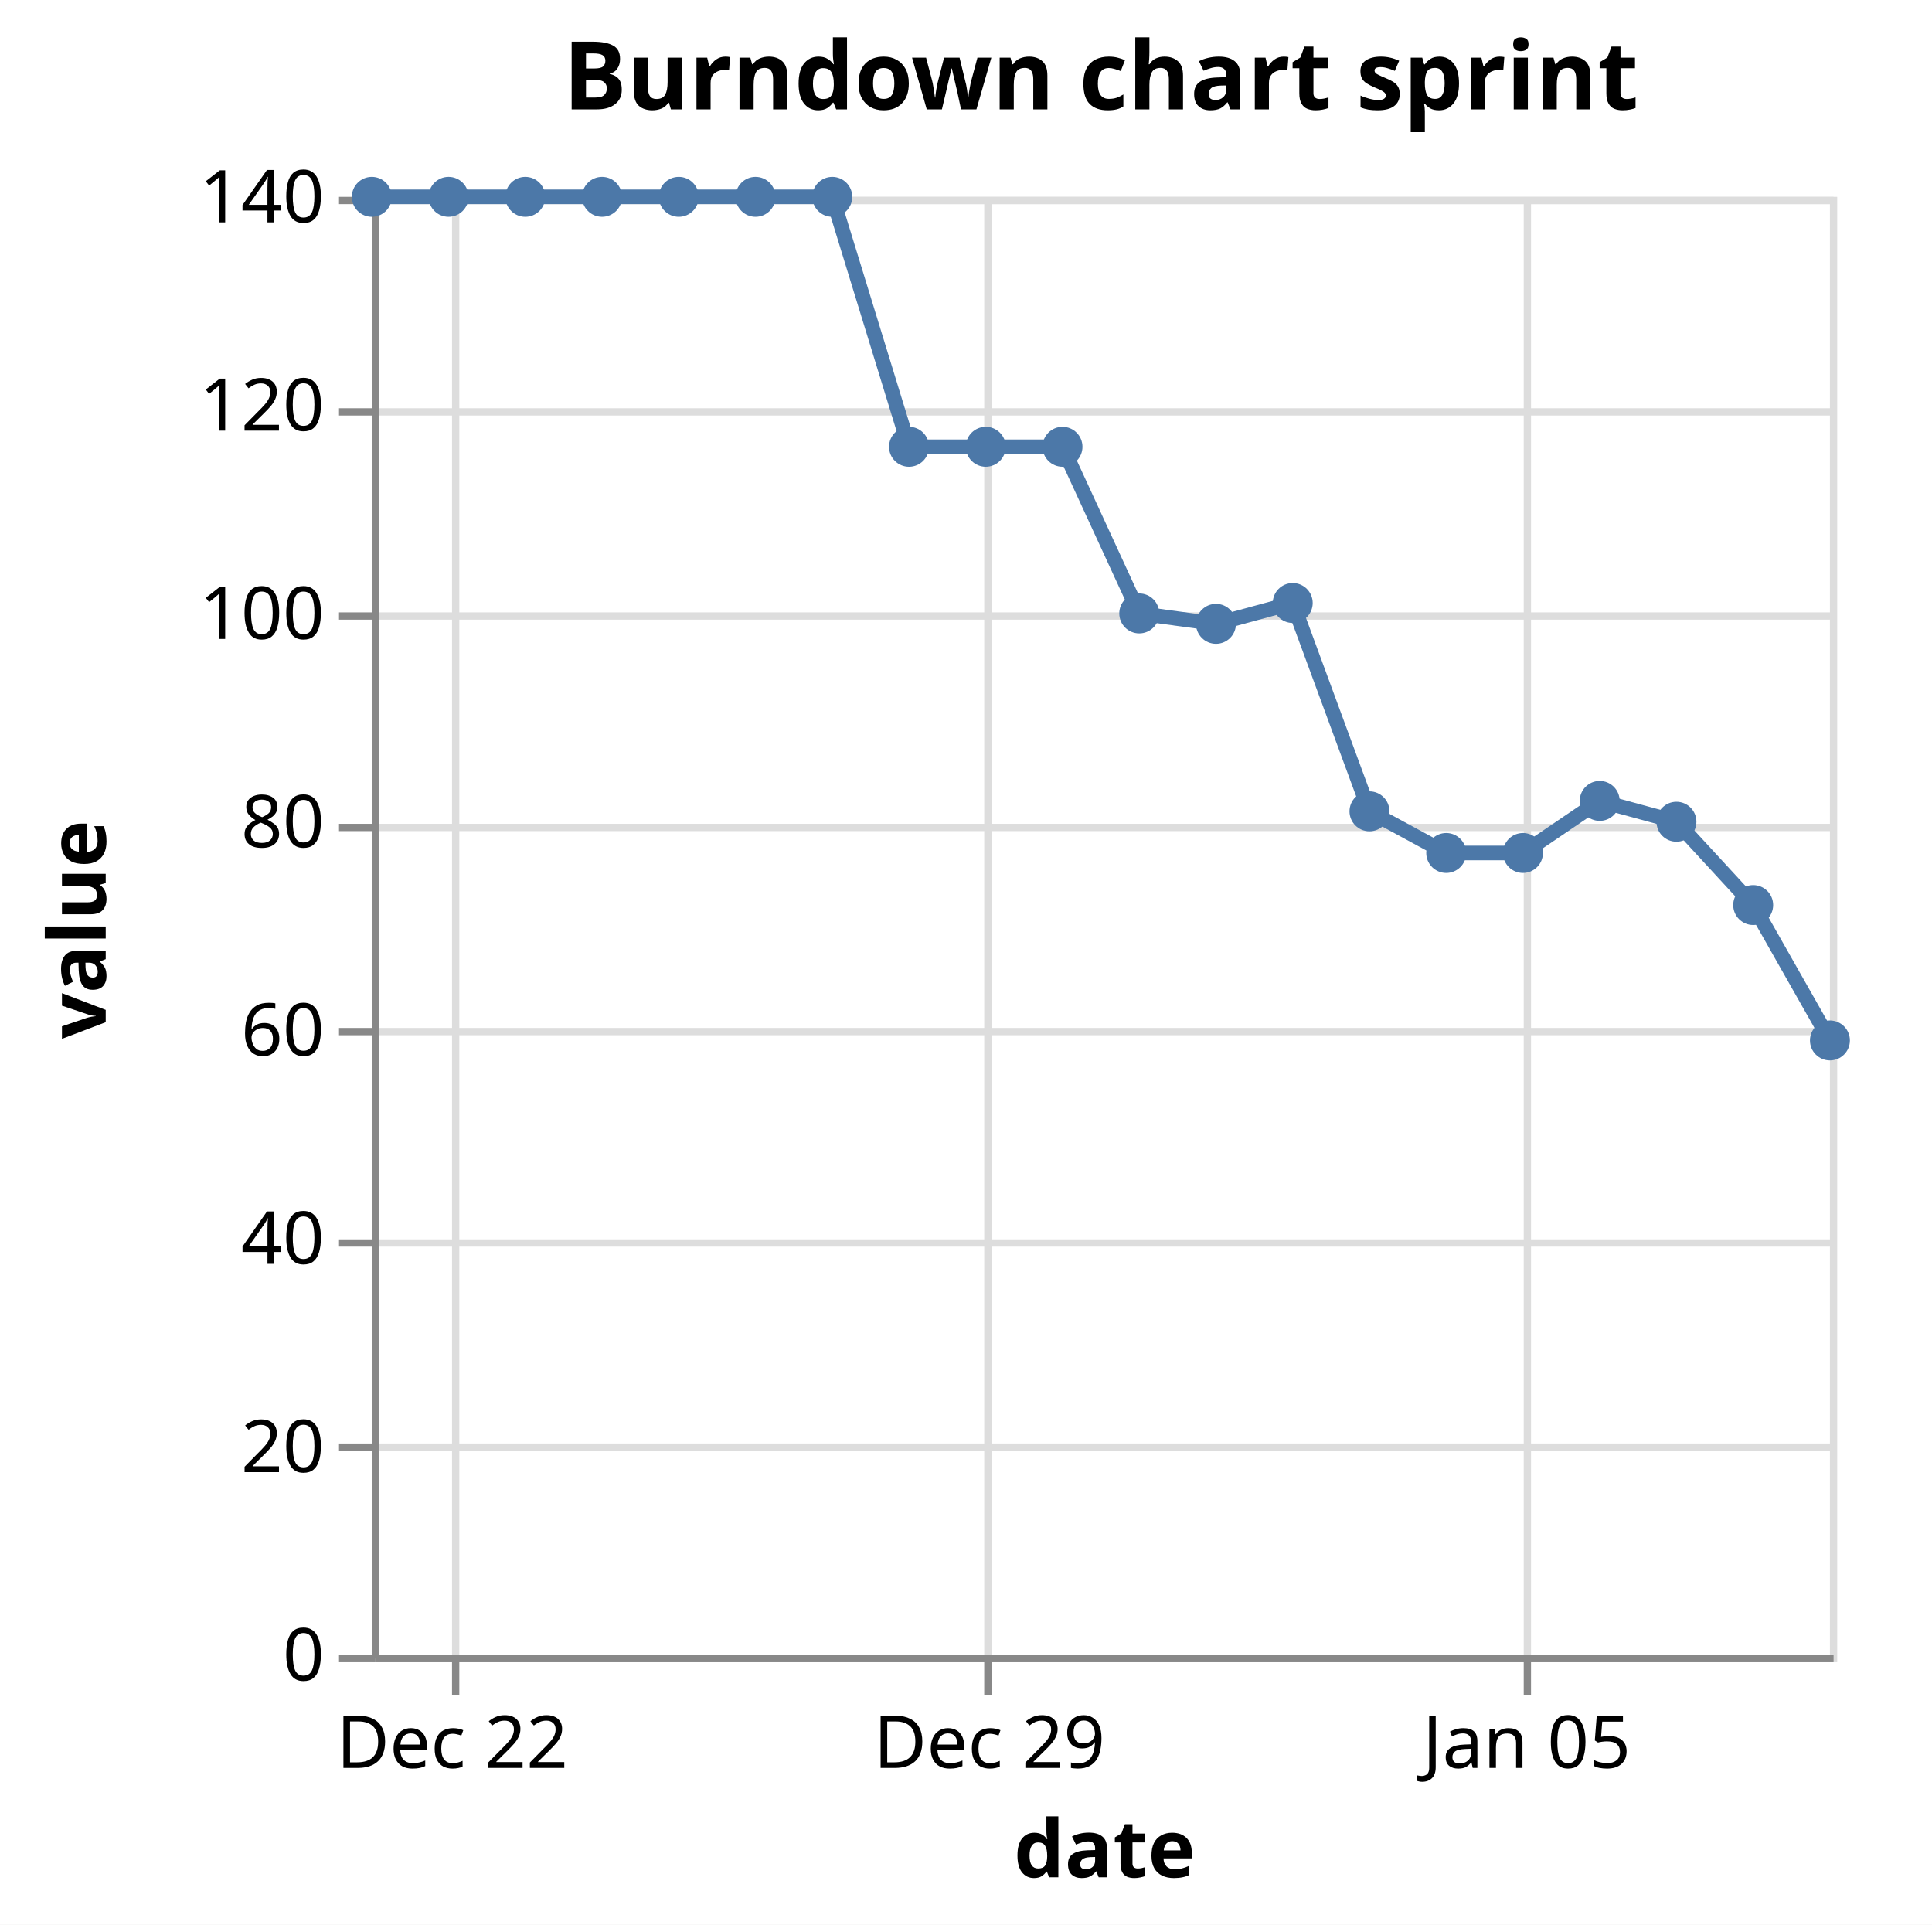
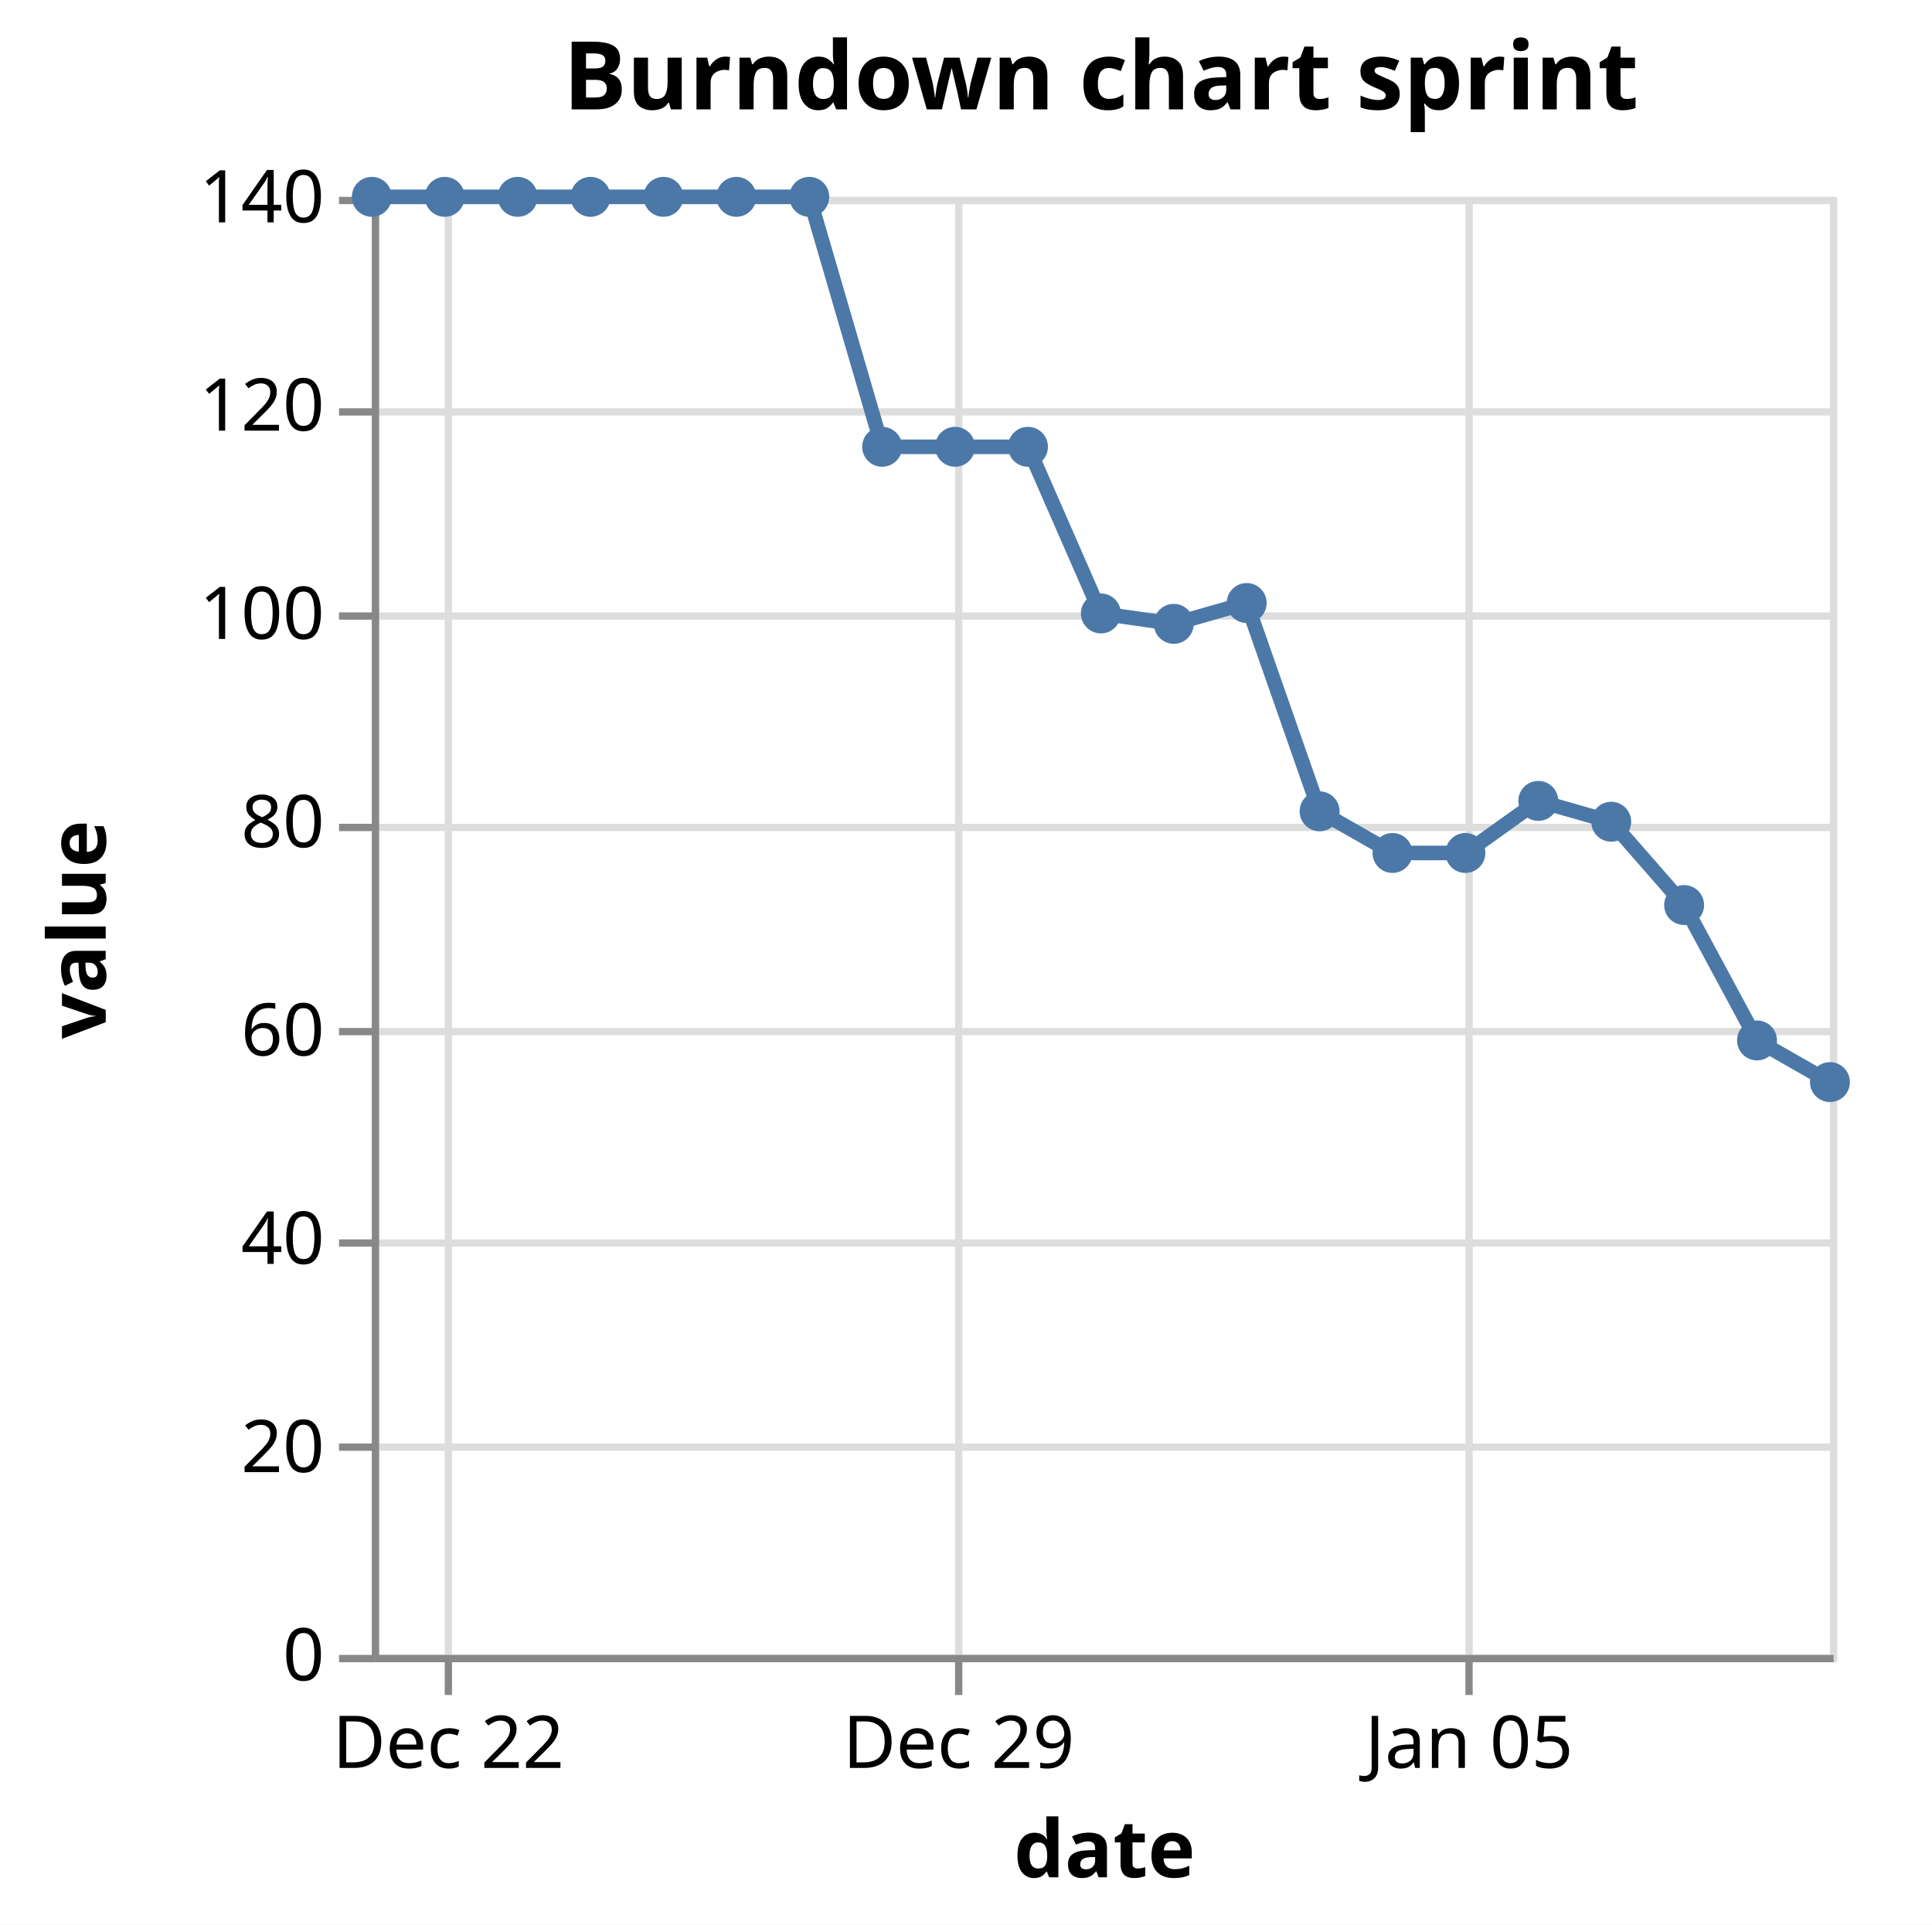
<svg xmlns="http://www.w3.org/2000/svg" version="1.1" class="marks" width="265" height="264" viewBox="0 0 265 264">
  <rect width="265" height="264" fill="white" />
  <g fill="none" stroke-miterlimit="10" transform="translate(51,27)">
    <g class="mark-group role-frame root" role="graphics-object" aria-roledescription="group mark container">
      <g transform="translate(0,0)">
        <path class="background" aria-hidden="true" d="M0.5,0.5h200v200h-200Z" stroke="#ddd" />
        <g>
          <g class="mark-group role-axis" aria-hidden="true">
            <g transform="translate(0.5,200.5)">
              <path class="background" aria-hidden="true" d="M0,0h0v0h0Z" pointer-events="none" />
              <g>
                <g class="mark-rule role-axis-grid" pointer-events="none">
-                   <line transform="translate(11,-200)" x2="0" y2="200" stroke="#ddd" stroke-width="1" opacity="1" />
-                   <line transform="translate(84,-200)" x2="0" y2="200" stroke="#ddd" stroke-width="1" opacity="1" />
-                   <line transform="translate(158,-200)" x2="0" y2="200" stroke="#ddd" stroke-width="1" opacity="1" />
+                   <line transform="translate(10,-200)" x2="0" y2="200" stroke="#ddd" stroke-width="1" opacity="1" />
+                   <line transform="translate(80,-200)" x2="0" y2="200" stroke="#ddd" stroke-width="1" opacity="1" />
+                   <line transform="translate(150,-200)" x2="0" y2="200" stroke="#ddd" stroke-width="1" opacity="1" />
                </g>
              </g>
              <path class="foreground" aria-hidden="true" d="" pointer-events="none" display="none" />
            </g>
          </g>
          <g class="mark-group role-axis" aria-hidden="true">
            <g transform="translate(0.5,0.5)">
              <path class="background" aria-hidden="true" d="M0,0h0v0h0Z" pointer-events="none" />
              <g>
                <g class="mark-rule role-axis-grid" pointer-events="none">
                  <line transform="translate(0,200)" x2="200" y2="0" stroke="#ddd" stroke-width="1" opacity="1" />
                  <line transform="translate(0,171)" x2="200" y2="0" stroke="#ddd" stroke-width="1" opacity="1" />
                  <line transform="translate(0,143)" x2="200" y2="0" stroke="#ddd" stroke-width="1" opacity="1" />
                  <line transform="translate(0,114)" x2="200" y2="0" stroke="#ddd" stroke-width="1" opacity="1" />
                  <line transform="translate(0,86)" x2="200" y2="0" stroke="#ddd" stroke-width="1" opacity="1" />
                  <line transform="translate(0,57)" x2="200" y2="0" stroke="#ddd" stroke-width="1" opacity="1" />
                  <line transform="translate(0,29)" x2="200" y2="0" stroke="#ddd" stroke-width="1" opacity="1" />
                  <line transform="translate(0,0)" x2="200" y2="0" stroke="#ddd" stroke-width="1" opacity="1" />
                </g>
              </g>
              <path class="foreground" aria-hidden="true" d="" pointer-events="none" display="none" />
            </g>
          </g>
-           <g class="mark-group role-axis" role="graphics-symbol" aria-roledescription="axis" aria-label="X-axis titled 'date' for a time scale with values from December 21 to January 09">
+           <g class="mark-group role-axis" role="graphics-symbol" aria-roledescription="axis" aria-label="X-axis titled 'date' for a time scale with values from December 21 to January 10">
            <g transform="translate(0.5,200.5)">
              <path class="background" aria-hidden="true" d="M0,0h0v0h0Z" pointer-events="none" />
              <g>
                <g class="mark-rule role-axis-tick" pointer-events="none">
-                   <line transform="translate(11,0)" x2="0" y2="5" stroke="#888" stroke-width="1" opacity="1" />
-                   <line transform="translate(84,0)" x2="0" y2="5" stroke="#888" stroke-width="1" opacity="1" />
-                   <line transform="translate(158,0)" x2="0" y2="5" stroke="#888" stroke-width="1" opacity="1" />
+                   <line transform="translate(10,0)" x2="0" y2="5" stroke="#888" stroke-width="1" opacity="1" />
+                   <line transform="translate(80,0)" x2="0" y2="5" stroke="#888" stroke-width="1" opacity="1" />
+                   <line transform="translate(150,0)" x2="0" y2="5" stroke="#888" stroke-width="1" opacity="1" />
                </g>
                <g class="mark-text role-axis-label" pointer-events="none">
-                   <text text-anchor="middle" transform="translate(10.52632,15)" font-family="sans-serif" font-size="10px" fill="#000" opacity="1">Dec 22</text>
-                   <text text-anchor="middle" transform="translate(84.21053,15)" font-family="sans-serif" font-size="10px" fill="#000" opacity="1">Dec 29</text>
-                   <text text-anchor="middle" transform="translate(157.8947,15)" font-family="sans-serif" font-size="10px" fill="#000" opacity="1">Jan 05</text>
+                   <text text-anchor="middle" transform="translate(10,15)" font-family="sans-serif" font-size="10px" fill="#000" opacity="1">Dec 22</text>
+                   <text text-anchor="middle" transform="translate(80,15)" font-family="sans-serif" font-size="10px" fill="#000" opacity="1">Dec 29</text>
+                   <text text-anchor="middle" transform="translate(150,15)" font-family="sans-serif" font-size="10px" fill="#000" opacity="1">Jan 05</text>
                </g>
                <g class="mark-rule role-axis-domain" pointer-events="none">
                  <line transform="translate(0,0)" x2="200" y2="0" stroke="#888" stroke-width="1" opacity="1" />
                </g>
                <g class="mark-text role-axis-title" pointer-events="none">
                  <text text-anchor="middle" transform="translate(100,30)" font-family="sans-serif" font-size="11px" font-weight="bold" fill="#000" opacity="1">date</text>
                </g>
              </g>
              <path class="foreground" aria-hidden="true" d="" pointer-events="none" display="none" />
            </g>
          </g>
          <g class="mark-group role-axis" role="graphics-symbol" aria-roledescription="axis" aria-label="Y-axis titled 'value' for a linear scale with values from 0 to 140">
            <g transform="translate(0.5,0.5)">
              <path class="background" aria-hidden="true" d="M0,0h0v0h0Z" pointer-events="none" />
              <g>
                <g class="mark-rule role-axis-tick" pointer-events="none">
                  <line transform="translate(0,200)" x2="-5" y2="0" stroke="#888" stroke-width="1" opacity="1" />
                  <line transform="translate(0,171)" x2="-5" y2="0" stroke="#888" stroke-width="1" opacity="1" />
                  <line transform="translate(0,143)" x2="-5" y2="0" stroke="#888" stroke-width="1" opacity="1" />
                  <line transform="translate(0,114)" x2="-5" y2="0" stroke="#888" stroke-width="1" opacity="1" />
                  <line transform="translate(0,86)" x2="-5" y2="0" stroke="#888" stroke-width="1" opacity="1" />
                  <line transform="translate(0,57)" x2="-5" y2="0" stroke="#888" stroke-width="1" opacity="1" />
                  <line transform="translate(0,29)" x2="-5" y2="0" stroke="#888" stroke-width="1" opacity="1" />
                  <line transform="translate(0,0)" x2="-5" y2="0" stroke="#888" stroke-width="1" opacity="1" />
                </g>
                <g class="mark-text role-axis-label" pointer-events="none">
                  <text text-anchor="end" transform="translate(-7,203)" font-family="sans-serif" font-size="10px" fill="#000" opacity="1">0</text>
                  <text text-anchor="end" transform="translate(-7,174.4286)" font-family="sans-serif" font-size="10px" fill="#000" opacity="1">20</text>
                  <text text-anchor="end" transform="translate(-7,145.8571)" font-family="sans-serif" font-size="10px" fill="#000" opacity="1">40</text>
                  <text text-anchor="end" transform="translate(-7,117.2857)" font-family="sans-serif" font-size="10px" fill="#000" opacity="1">60</text>
                  <text text-anchor="end" transform="translate(-7,88.71429)" font-family="sans-serif" font-size="10px" fill="#000" opacity="1">80</text>
                  <text text-anchor="end" transform="translate(-7,60.14286)" font-family="sans-serif" font-size="10px" fill="#000" opacity="1">100</text>
                  <text text-anchor="end" transform="translate(-7,31.57143)" font-family="sans-serif" font-size="10px" fill="#000" opacity="1">120</text>
                  <text text-anchor="end" transform="translate(-7,3)" font-family="sans-serif" font-size="10px" fill="#000" opacity="1">140</text>
                </g>
                <g class="mark-rule role-axis-domain" pointer-events="none">
                  <line transform="translate(0,200)" x2="0" y2="-200" stroke="#888" stroke-width="1" opacity="1" />
                </g>
                <g class="mark-text role-axis-title" pointer-events="none">
                  <text text-anchor="middle" transform="translate(-35,100) rotate(-90) translate(0,-2)" font-family="sans-serif" font-size="11px" font-weight="bold" fill="#000" opacity="1">value</text>
                </g>
              </g>
              <path class="foreground" aria-hidden="true" d="" pointer-events="none" display="none" />
            </g>
          </g>
          <g class="mark-line role-mark layer_0_layer_0_marks" role="graphics-object" aria-roledescription="line mark container">
-             <path aria-label="date: Dec 21; value: 140" role="graphics-symbol" aria-roledescription="line mark" d="M0,0L10.526,0L21.053,0L31.579,0L42.105,0L52.632,0L63.158,0L73.684,34.286L84.211,34.286L94.737,34.286L105.263,57.143L115.789,58.571L126.316,55.714L136.842,84.286L147.368,90L157.895,90L168.421,82.857L178.947,85.714L189.474,97.143L200,115.714" stroke="#4c78a8" stroke-width="2" />
+             <path aria-label="date: Dec 21; value: 140" role="graphics-symbol" aria-roledescription="line mark" d="M0,0L10,0L20,0L30,0L40,0L50,0L60,0L70,34.286L80,34.286L90,34.286L100,57.143L110,58.571L120,55.714L130,84.286L140,90L150,90L160,82.857L170,85.714L180,97.143L190,115.714L200,121.429" stroke="#4c78a8" stroke-width="2" />
          </g>
          <g class="mark-symbol role-mark layer_0_layer_1_marks" role="graphics-object" aria-roledescription="symbol mark container">
            <path aria-label="date: Dec 21; value: 140" role="graphics-symbol" aria-roledescription="point" transform="translate(0,0)" d="M2.739,0A2.739,2.739,0,1,1,-2.739,0A2.739,2.739,0,1,1,2.739,0" fill="#4c78a8" stroke-width="2" opacity="1" />
-             <path aria-label="date: Dec 22; value: 140" role="graphics-symbol" aria-roledescription="point" transform="translate(10.52632,0)" d="M2.739,0A2.739,2.739,0,1,1,-2.739,0A2.739,2.739,0,1,1,2.739,0" fill="#4c78a8" stroke-width="2" opacity="1" />
-             <path aria-label="date: Dec 23; value: 140" role="graphics-symbol" aria-roledescription="point" transform="translate(21.05263,0)" d="M2.739,0A2.739,2.739,0,1,1,-2.739,0A2.739,2.739,0,1,1,2.739,0" fill="#4c78a8" stroke-width="2" opacity="1" />
-             <path aria-label="date: Dec 24; value: 140" role="graphics-symbol" aria-roledescription="point" transform="translate(31.57895,0)" d="M2.739,0A2.739,2.739,0,1,1,-2.739,0A2.739,2.739,0,1,1,2.739,0" fill="#4c78a8" stroke-width="2" opacity="1" />
-             <path aria-label="date: Dec 25; value: 140" role="graphics-symbol" aria-roledescription="point" transform="translate(42.10526,0)" d="M2.739,0A2.739,2.739,0,1,1,-2.739,0A2.739,2.739,0,1,1,2.739,0" fill="#4c78a8" stroke-width="2" opacity="1" />
-             <path aria-label="date: Dec 26; value: 140" role="graphics-symbol" aria-roledescription="point" transform="translate(52.63158,0)" d="M2.739,0A2.739,2.739,0,1,1,-2.739,0A2.739,2.739,0,1,1,2.739,0" fill="#4c78a8" stroke-width="2" opacity="1" />
-             <path aria-label="date: Dec 27; value: 140" role="graphics-symbol" aria-roledescription="point" transform="translate(63.15789,0)" d="M2.739,0A2.739,2.739,0,1,1,-2.739,0A2.739,2.739,0,1,1,2.739,0" fill="#4c78a8" stroke-width="2" opacity="1" />
-             <path aria-label="date: Dec 28; value: 116" role="graphics-symbol" aria-roledescription="point" transform="translate(73.68421,34.28571)" d="M2.739,0A2.739,2.739,0,1,1,-2.739,0A2.739,2.739,0,1,1,2.739,0" fill="#4c78a8" stroke-width="2" opacity="1" />
-             <path aria-label="date: Dec 29; value: 116" role="graphics-symbol" aria-roledescription="point" transform="translate(84.21053,34.28571)" d="M2.739,0A2.739,2.739,0,1,1,-2.739,0A2.739,2.739,0,1,1,2.739,0" fill="#4c78a8" stroke-width="2" opacity="1" />
-             <path aria-label="date: Dec 30; value: 116" role="graphics-symbol" aria-roledescription="point" transform="translate(94.73684,34.28571)" d="M2.739,0A2.739,2.739,0,1,1,-2.739,0A2.739,2.739,0,1,1,2.739,0" fill="#4c78a8" stroke-width="2" opacity="1" />
-             <path aria-label="date: Dec 31; value: 100" role="graphics-symbol" aria-roledescription="point" transform="translate(105.2632,57.14286)" d="M2.739,0A2.739,2.739,0,1,1,-2.739,0A2.739,2.739,0,1,1,2.739,0" fill="#4c78a8" stroke-width="2" opacity="1" />
-             <path aria-label="date: Jan 01; value: 99" role="graphics-symbol" aria-roledescription="point" transform="translate(115.7895,58.57143)" d="M2.739,0A2.739,2.739,0,1,1,-2.739,0A2.739,2.739,0,1,1,2.739,0" fill="#4c78a8" stroke-width="2" opacity="1" />
-             <path aria-label="date: Jan 02; value: 101" role="graphics-symbol" aria-roledescription="point" transform="translate(126.3158,55.71429)" d="M2.739,0A2.739,2.739,0,1,1,-2.739,0A2.739,2.739,0,1,1,2.739,0" fill="#4c78a8" stroke-width="2" opacity="1" />
-             <path aria-label="date: Jan 03; value: 81" role="graphics-symbol" aria-roledescription="point" transform="translate(136.8421,84.28571)" d="M2.739,0A2.739,2.739,0,1,1,-2.739,0A2.739,2.739,0,1,1,2.739,0" fill="#4c78a8" stroke-width="2" opacity="1" />
-             <path aria-label="date: Jan 04; value: 77" role="graphics-symbol" aria-roledescription="point" transform="translate(147.3684,90)" d="M2.739,0A2.739,2.739,0,1,1,-2.739,0A2.739,2.739,0,1,1,2.739,0" fill="#4c78a8" stroke-width="2" opacity="1" />
-             <path aria-label="date: Jan 05; value: 77" role="graphics-symbol" aria-roledescription="point" transform="translate(157.8947,90)" d="M2.739,0A2.739,2.739,0,1,1,-2.739,0A2.739,2.739,0,1,1,2.739,0" fill="#4c78a8" stroke-width="2" opacity="1" />
-             <path aria-label="date: Jan 06; value: 82" role="graphics-symbol" aria-roledescription="point" transform="translate(168.4211,82.85714)" d="M2.739,0A2.739,2.739,0,1,1,-2.739,0A2.739,2.739,0,1,1,2.739,0" fill="#4c78a8" stroke-width="2" opacity="1" />
-             <path aria-label="date: Jan 07; value: 80" role="graphics-symbol" aria-roledescription="point" transform="translate(178.9474,85.71429)" d="M2.739,0A2.739,2.739,0,1,1,-2.739,0A2.739,2.739,0,1,1,2.739,0" fill="#4c78a8" stroke-width="2" opacity="1" />
-             <path aria-label="date: Jan 08; value: 72" role="graphics-symbol" aria-roledescription="point" transform="translate(189.4737,97.14286)" d="M2.739,0A2.739,2.739,0,1,1,-2.739,0A2.739,2.739,0,1,1,2.739,0" fill="#4c78a8" stroke-width="2" opacity="1" />
-             <path aria-label="date: Jan 09; value: 59" role="graphics-symbol" aria-roledescription="point" transform="translate(200,115.7143)" d="M2.739,0A2.739,2.739,0,1,1,-2.739,0A2.739,2.739,0,1,1,2.739,0" fill="#4c78a8" stroke-width="2" opacity="1" />
+             <path aria-label="date: Dec 22; value: 140" role="graphics-symbol" aria-roledescription="point" transform="translate(10,0)" d="M2.739,0A2.739,2.739,0,1,1,-2.739,0A2.739,2.739,0,1,1,2.739,0" fill="#4c78a8" stroke-width="2" opacity="1" />
+             <path aria-label="date: Dec 23; value: 140" role="graphics-symbol" aria-roledescription="point" transform="translate(20,0)" d="M2.739,0A2.739,2.739,0,1,1,-2.739,0A2.739,2.739,0,1,1,2.739,0" fill="#4c78a8" stroke-width="2" opacity="1" />
+             <path aria-label="date: Dec 24; value: 140" role="graphics-symbol" aria-roledescription="point" transform="translate(30,0)" d="M2.739,0A2.739,2.739,0,1,1,-2.739,0A2.739,2.739,0,1,1,2.739,0" fill="#4c78a8" stroke-width="2" opacity="1" />
+             <path aria-label="date: Dec 25; value: 140" role="graphics-symbol" aria-roledescription="point" transform="translate(40,0)" d="M2.739,0A2.739,2.739,0,1,1,-2.739,0A2.739,2.739,0,1,1,2.739,0" fill="#4c78a8" stroke-width="2" opacity="1" />
+             <path aria-label="date: Dec 26; value: 140" role="graphics-symbol" aria-roledescription="point" transform="translate(50,0)" d="M2.739,0A2.739,2.739,0,1,1,-2.739,0A2.739,2.739,0,1,1,2.739,0" fill="#4c78a8" stroke-width="2" opacity="1" />
+             <path aria-label="date: Dec 27; value: 140" role="graphics-symbol" aria-roledescription="point" transform="translate(60,0)" d="M2.739,0A2.739,2.739,0,1,1,-2.739,0A2.739,2.739,0,1,1,2.739,0" fill="#4c78a8" stroke-width="2" opacity="1" />
+             <path aria-label="date: Dec 28; value: 116" role="graphics-symbol" aria-roledescription="point" transform="translate(70,34.28571)" d="M2.739,0A2.739,2.739,0,1,1,-2.739,0A2.739,2.739,0,1,1,2.739,0" fill="#4c78a8" stroke-width="2" opacity="1" />
+             <path aria-label="date: Dec 29; value: 116" role="graphics-symbol" aria-roledescription="point" transform="translate(80,34.28571)" d="M2.739,0A2.739,2.739,0,1,1,-2.739,0A2.739,2.739,0,1,1,2.739,0" fill="#4c78a8" stroke-width="2" opacity="1" />
+             <path aria-label="date: Dec 30; value: 116" role="graphics-symbol" aria-roledescription="point" transform="translate(90,34.28571)" d="M2.739,0A2.739,2.739,0,1,1,-2.739,0A2.739,2.739,0,1,1,2.739,0" fill="#4c78a8" stroke-width="2" opacity="1" />
+             <path aria-label="date: Dec 31; value: 100" role="graphics-symbol" aria-roledescription="point" transform="translate(100,57.14286)" d="M2.739,0A2.739,2.739,0,1,1,-2.739,0A2.739,2.739,0,1,1,2.739,0" fill="#4c78a8" stroke-width="2" opacity="1" />
+             <path aria-label="date: Jan 01; value: 99" role="graphics-symbol" aria-roledescription="point" transform="translate(110,58.57143)" d="M2.739,0A2.739,2.739,0,1,1,-2.739,0A2.739,2.739,0,1,1,2.739,0" fill="#4c78a8" stroke-width="2" opacity="1" />
+             <path aria-label="date: Jan 02; value: 101" role="graphics-symbol" aria-roledescription="point" transform="translate(120,55.71429)" d="M2.739,0A2.739,2.739,0,1,1,-2.739,0A2.739,2.739,0,1,1,2.739,0" fill="#4c78a8" stroke-width="2" opacity="1" />
+             <path aria-label="date: Jan 03; value: 81" role="graphics-symbol" aria-roledescription="point" transform="translate(130,84.28571)" d="M2.739,0A2.739,2.739,0,1,1,-2.739,0A2.739,2.739,0,1,1,2.739,0" fill="#4c78a8" stroke-width="2" opacity="1" />
+             <path aria-label="date: Jan 04; value: 77" role="graphics-symbol" aria-roledescription="point" transform="translate(140,90)" d="M2.739,0A2.739,2.739,0,1,1,-2.739,0A2.739,2.739,0,1,1,2.739,0" fill="#4c78a8" stroke-width="2" opacity="1" />
+             <path aria-label="date: Jan 05; value: 77" role="graphics-symbol" aria-roledescription="point" transform="translate(150,90)" d="M2.739,0A2.739,2.739,0,1,1,-2.739,0A2.739,2.739,0,1,1,2.739,0" fill="#4c78a8" stroke-width="2" opacity="1" />
+             <path aria-label="date: Jan 06; value: 82" role="graphics-symbol" aria-roledescription="point" transform="translate(160,82.85714)" d="M2.739,0A2.739,2.739,0,1,1,-2.739,0A2.739,2.739,0,1,1,2.739,0" fill="#4c78a8" stroke-width="2" opacity="1" />
+             <path aria-label="date: Jan 07; value: 80" role="graphics-symbol" aria-roledescription="point" transform="translate(170,85.71429)" d="M2.739,0A2.739,2.739,0,1,1,-2.739,0A2.739,2.739,0,1,1,2.739,0" fill="#4c78a8" stroke-width="2" opacity="1" />
+             <path aria-label="date: Jan 08; value: 72" role="graphics-symbol" aria-roledescription="point" transform="translate(180,97.14286)" d="M2.739,0A2.739,2.739,0,1,1,-2.739,0A2.739,2.739,0,1,1,2.739,0" fill="#4c78a8" stroke-width="2" opacity="1" />
+             <path aria-label="date: Jan 09; value: 59" role="graphics-symbol" aria-roledescription="point" transform="translate(190,115.7143)" d="M2.739,0A2.739,2.739,0,1,1,-2.739,0A2.739,2.739,0,1,1,2.739,0" fill="#4c78a8" stroke-width="2" opacity="1" />
+             <path aria-label="date: Jan 10; value: 55" role="graphics-symbol" aria-roledescription="point" transform="translate(200,121.4286)" d="M2.739,0A2.739,2.739,0,1,1,-2.739,0A2.739,2.739,0,1,1,2.739,0" fill="#4c78a8" stroke-width="2" opacity="1" />
          </g>
          <g class="mark-group role-title">
            <g transform="translate(100,-22)">
              <path class="background" aria-hidden="true" d="M0,0h0v0h0Z" pointer-events="none" />
              <g>
                <g class="mark-text role-title-text" role="graphics-symbol" aria-roledescription="title" aria-label="Title text 'Burndown chart sprint'" pointer-events="none">
                  <text text-anchor="middle" transform="translate(0,10)" font-family="sans-serif" font-size="13px" font-weight="bold" fill="#000" opacity="1">Burndown chart sprint</text>
                </g>
              </g>
              <path class="foreground" aria-hidden="true" d="" pointer-events="none" display="none" />
            </g>
          </g>
        </g>
        <path class="foreground" aria-hidden="true" d="" display="none" />
      </g>
    </g>
  </g>
</svg>
